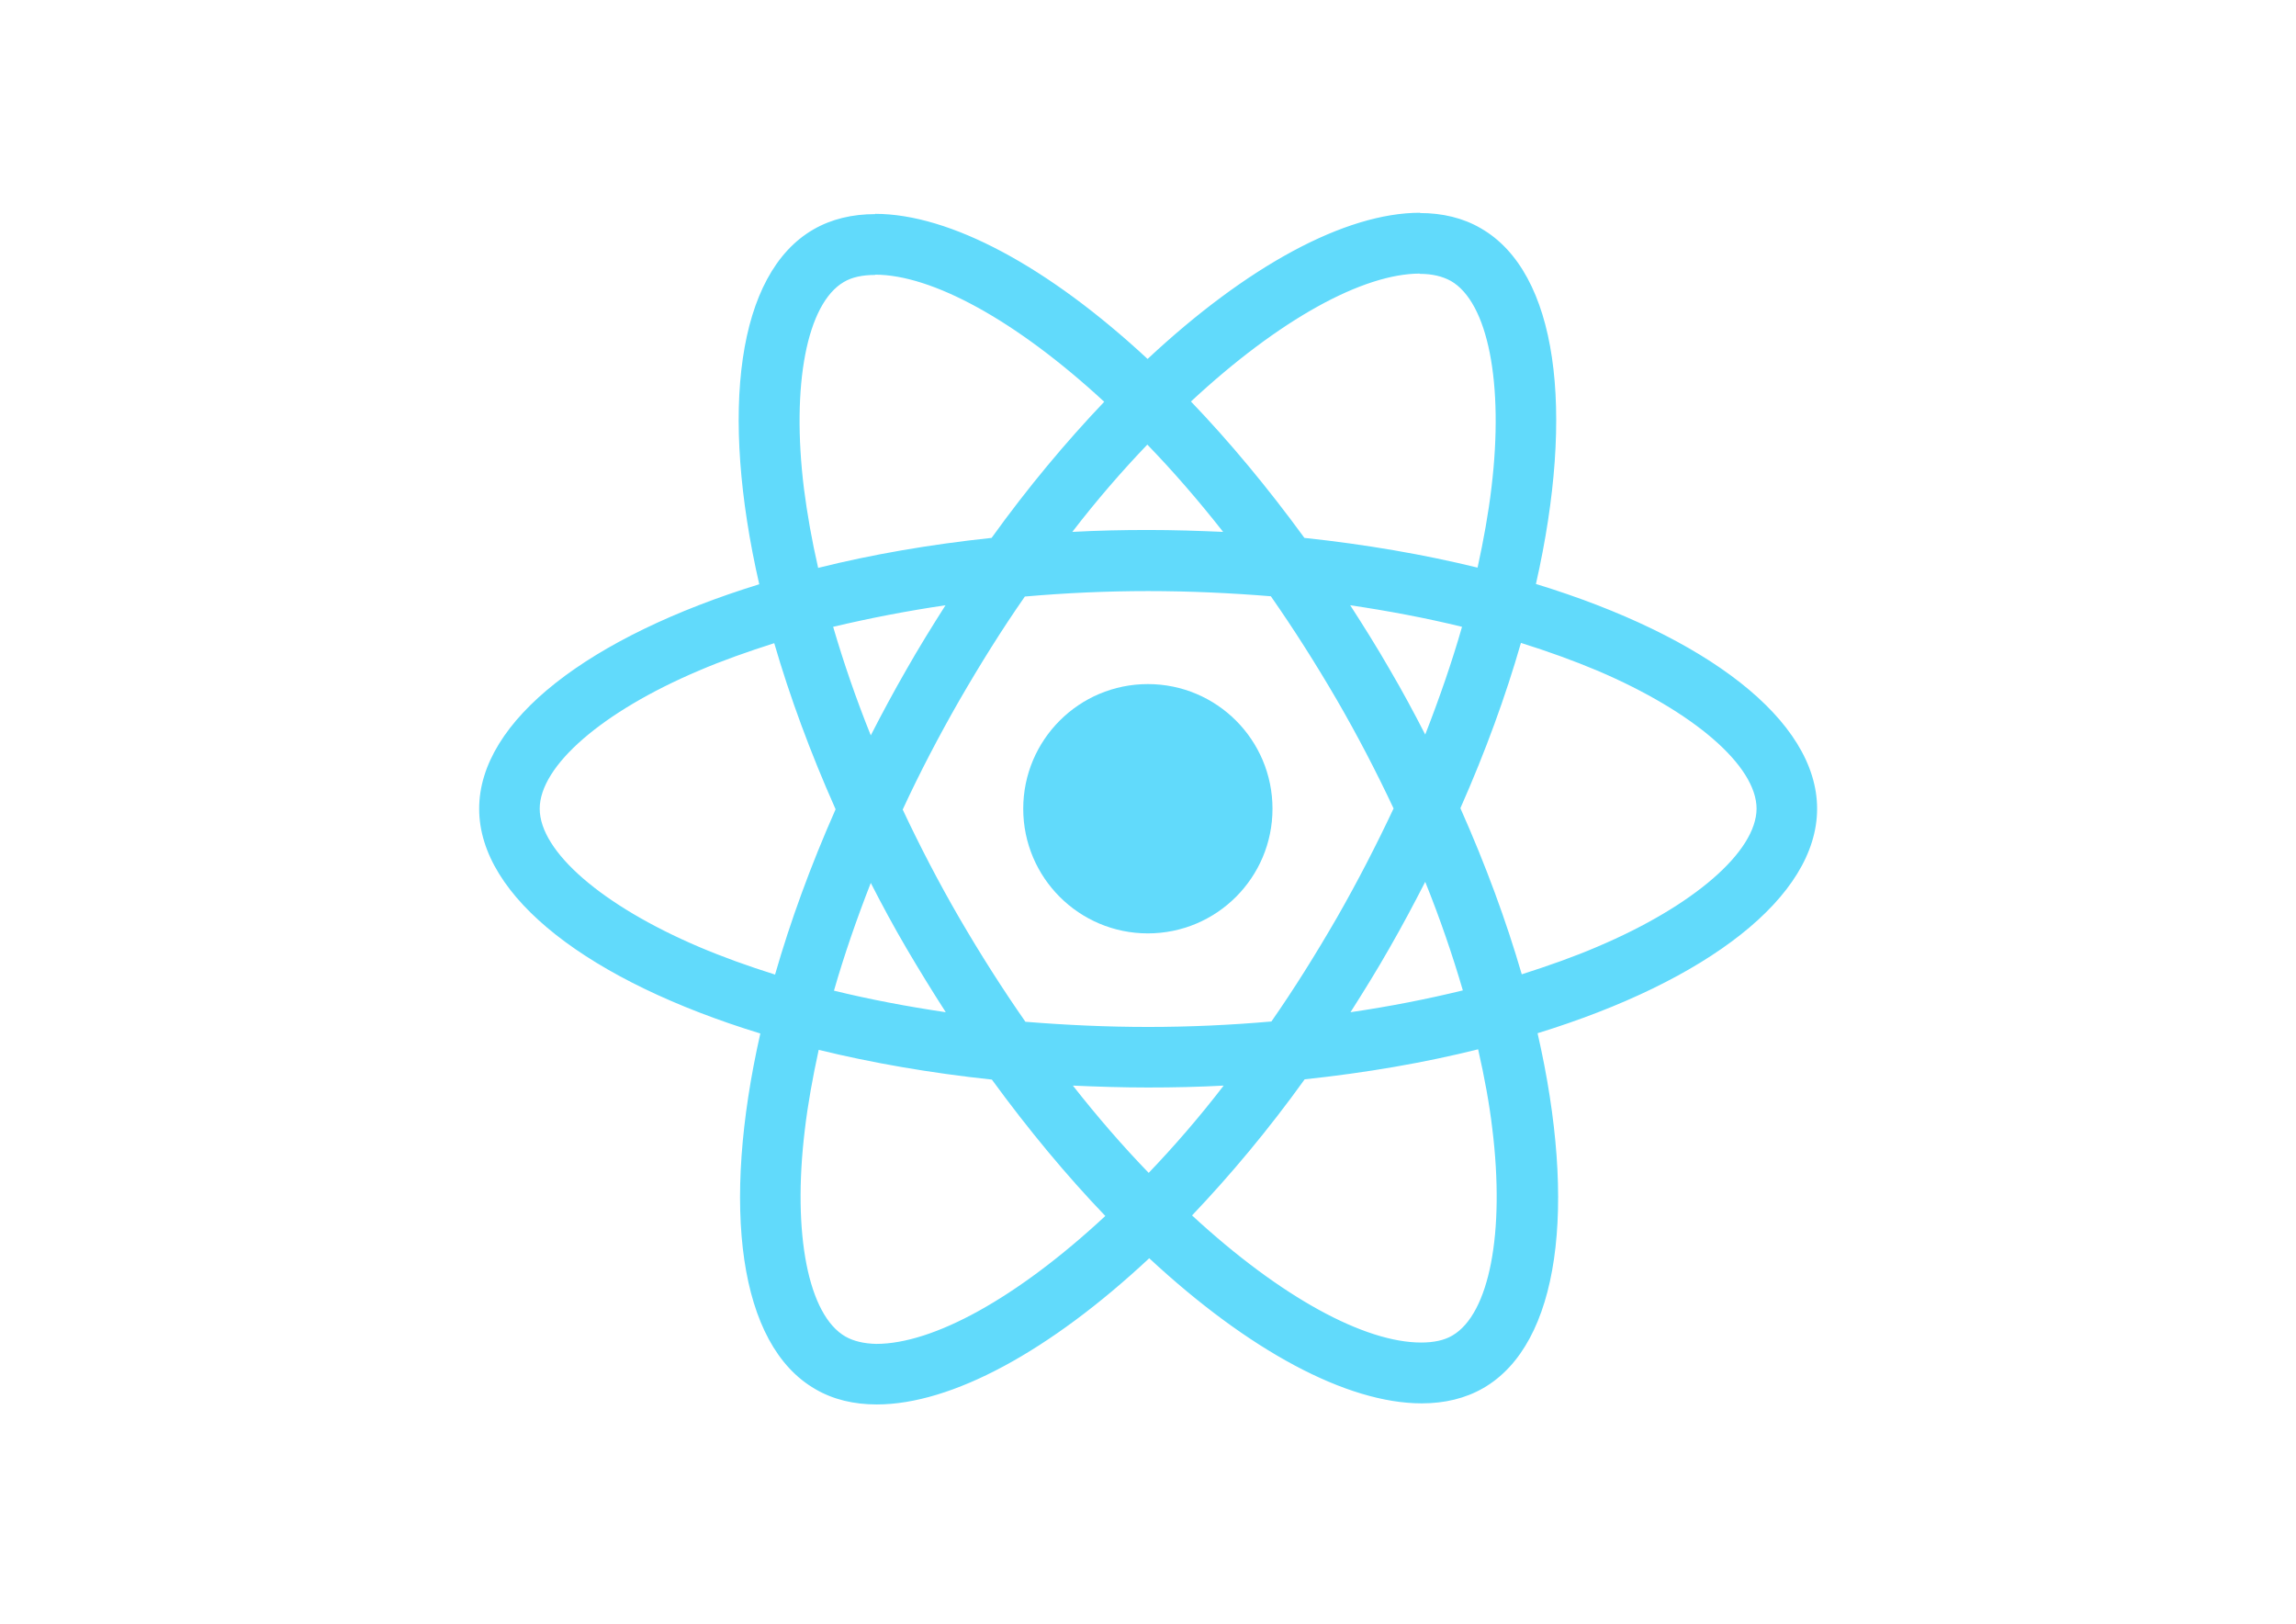
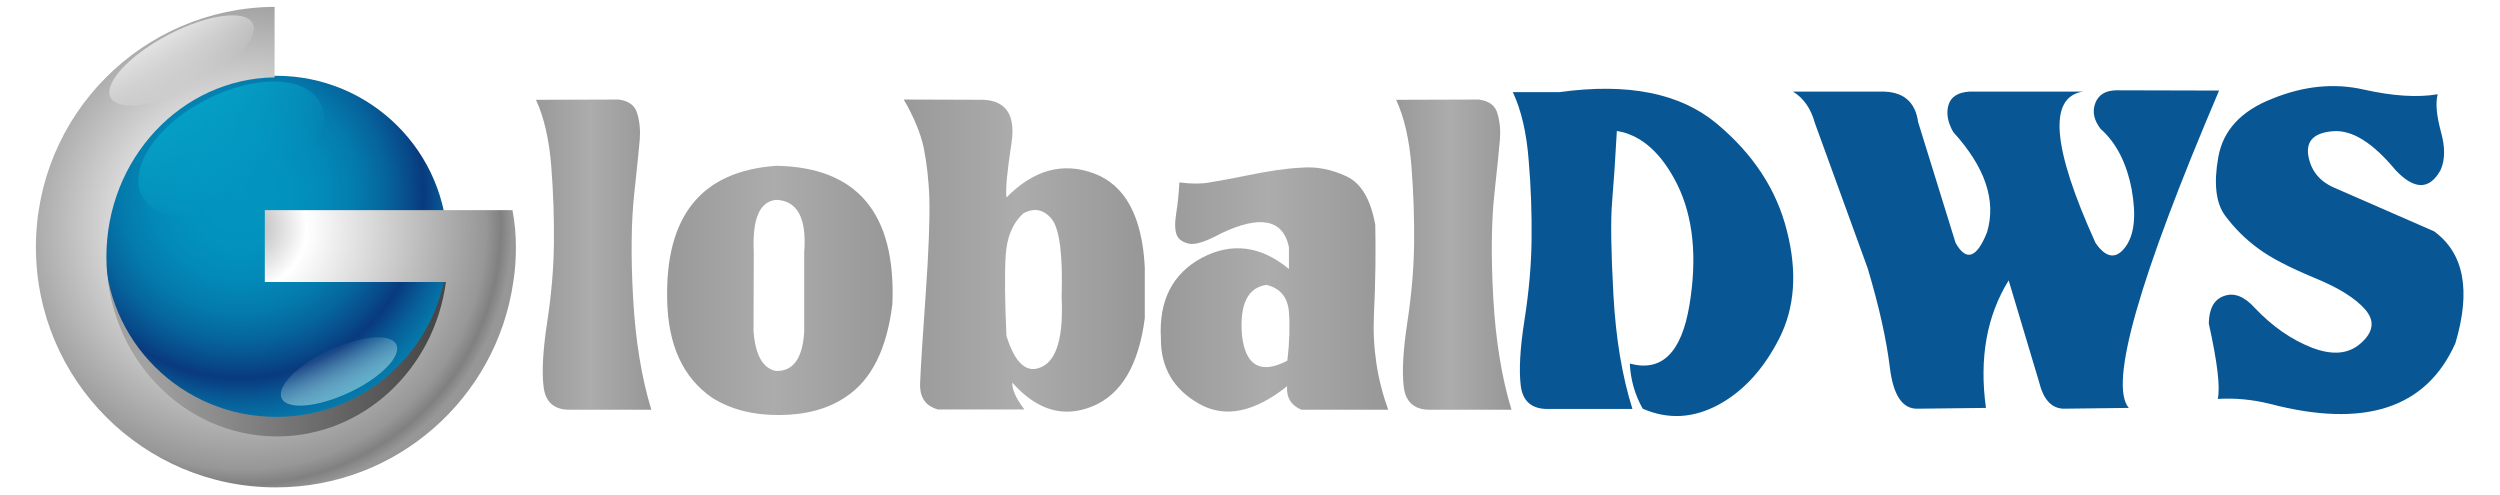
- <svg xmlns="http://www.w3.org/2000/svg" viewBox="0 0 841.9 595.3">
-   <g fill="#61DAFB">
-     <path d="M666.3 296.5c0-32.5-40.7-63.3-103.1-82.4 14.4-63.6 8-114.2-20.2-130.4-6.5-3.8-14.1-5.6-22.4-5.6v22.3c4.6 0 8.3.9 11.4 2.6 13.6 7.8 19.5 37.5 14.9 75.7-1.1 9.4-2.9 19.3-5.1 29.4-19.6-4.8-41-8.5-63.5-10.9-13.5-18.5-27.5-35.3-41.6-50 32.6-30.3 63.2-46.9 84-46.9V78c-27.5 0-63.5 19.6-99.9 53.6-36.4-33.8-72.4-53.2-99.9-53.2v22.3c20.7 0 51.4 16.5 84 46.6-14 14.7-28 31.4-41.3 49.9-22.6 2.4-44 6.1-63.6 11-2.3-10-4-19.7-5.2-29-4.7-38.2 1.1-67.9 14.6-75.8 3-1.8 6.9-2.6 11.5-2.6V78.5c-8.4 0-16 1.8-22.6 5.6-28.1 16.2-34.4 66.7-19.9 130.1-62.2 19.2-102.7 49.9-102.7 82.3 0 32.5 40.7 63.3 103.1 82.4-14.4 63.6-8 114.2 20.2 130.4 6.5 3.8 14.1 5.6 22.5 5.6 27.5 0 63.5-19.6 99.9-53.6 36.4 33.8 72.4 53.2 99.9 53.2 8.4 0 16-1.8 22.6-5.6 28.1-16.2 34.4-66.7 19.9-130.1 62-19.1 102.5-49.9 102.5-82.3zm-130.2-66.7c-3.7 12.9-8.3 26.2-13.5 39.5-4.1-8-8.4-16-13.1-24-4.6-8-9.5-15.8-14.4-23.4 14.2 2.1 27.9 4.7 41 7.9zm-45.8 106.5c-7.8 13.5-15.8 26.3-24.1 38.2-14.9 1.3-30 2-45.2 2-15.1 0-30.2-.7-45-1.9-8.3-11.9-16.4-24.6-24.2-38-7.6-13.1-14.5-26.4-20.8-39.8 6.2-13.4 13.2-26.8 20.7-39.9 7.8-13.5 15.8-26.3 24.1-38.2 14.9-1.3 30-2 45.2-2 15.1 0 30.2.7 45 1.9 8.3 11.9 16.4 24.6 24.2 38 7.6 13.1 14.5 26.4 20.8 39.8-6.3 13.4-13.2 26.8-20.7 39.9zm32.3-13c5.4 13.4 10 26.8 13.8 39.8-13.1 3.2-26.9 5.9-41.2 8 4.9-7.7 9.8-15.6 14.4-23.7 4.6-8 8.9-16.1 13-24.1zM421.2 430c-9.3-9.6-18.6-20.3-27.8-32 9 .4 18.2.7 27.5.7 9.4 0 18.7-.2 27.8-.7-9 11.7-18.3 22.4-27.5 32zm-74.4-58.9c-14.2-2.1-27.9-4.7-41-7.9 3.7-12.9 8.3-26.2 13.5-39.5 4.1 8 8.4 16 13.1 24 4.7 8 9.5 15.8 14.4 23.4zM420.7 163c9.3 9.6 18.6 20.3 27.8 32-9-.4-18.2-.7-27.5-.7-9.4 0-18.7.2-27.8.7 9-11.7 18.3-22.4 27.5-32zm-74 58.9c-4.9 7.7-9.8 15.6-14.4 23.7-4.6 8-8.9 16-13 24-5.4-13.4-10-26.8-13.8-39.8 13.1-3.1 26.9-5.8 41.2-7.9zm-90.5 125.2c-35.4-15.1-58.3-34.9-58.3-50.6 0-15.7 22.9-35.6 58.3-50.6 8.6-3.7 18-7 27.7-10.1 5.7 19.6 13.2 40 22.5 60.9-9.2 20.8-16.6 41.1-22.2 60.6-9.9-3.1-19.3-6.5-28-10.2zM310 490c-13.6-7.8-19.5-37.5-14.9-75.7 1.1-9.4 2.9-19.3 5.1-29.4 19.6 4.8 41 8.5 63.5 10.9 13.5 18.5 27.5 35.3 41.6 50-32.6 30.3-63.2 46.9-84 46.9-4.5-.1-8.3-1-11.3-2.7zm237.2-76.2c4.7 38.2-1.1 67.9-14.6 75.8-3 1.8-6.9 2.6-11.5 2.6-20.7 0-51.4-16.5-84-46.6 14-14.7 28-31.4 41.3-49.9 22.6-2.4 44-6.1 63.6-11 2.3 10.1 4.1 19.8 5.2 29.1zm38.5-66.7c-8.6 3.7-18 7-27.7 10.1-5.7-19.6-13.2-40-22.5-60.9 9.2-20.8 16.6-41.1 22.2-60.6 9.9 3.1 19.3 6.5 28.1 10.2 35.4 15.1 58.3 34.9 58.3 50.6-.1 15.7-23 35.6-58.4 50.6zM320.8 78.4z" />
-     <circle cx="420.9" cy="296.5" r="45.7" />
-     <path d="M520.5 78.1z" />
+ <svg xmlns="http://www.w3.org/2000/svg" version="1.1" id="Layer_1" x="0px" y="0px" viewBox="0 0 946.9 187.3" style="enable-background:new 0 0 946.9 187.3;" xml:space="preserve">
+   <style type="text/css">
+ 	.st0{fill:url(#SVGID_1_);}
+ 	.st1{fill:url(#SVGID_2_);}
+ 	.st2{fill:url(#SVGID_3_);}
+ 	.st3{fill:url(#SVGID_4_);}
+ 	.st4{fill:url(#SVGID_5_);}
+ 	.st5{fill:url(#SVGID_6_);}
+ 	.st6{fill:url(#SVGID_7_);}
+ 	.st7{fill:url(#SVGID_8_);}
+ 	.st8{fill:url(#SVGID_9_);}
+ 	.st9{fill:url(#SVGID_10_);}
+ 	.st10{fill:url(#SVGID_11_);}
+ 	.st11{fill:#085794;}
+ </style>
+   <g>
+     <linearGradient id="SVGID_1_" gradientUnits="userSpaceOnUse" x1="55.8" y1="97.362" x2="164.201" y2="97.362">
+       <stop offset="0" style="stop-color:#A2A2A2" />
+       <stop offset="1" style="stop-color:#474747" />
+     </linearGradient>
+     <ellipse class="st0" cx="105.1" cy="97.4" rx="65" ry="68.3" />
+     <radialGradient id="SVGID_2_" cx="90.695" cy="73.378" r="116.403" gradientUnits="userSpaceOnUse">
+       <stop offset="0" style="stop-color:#0295BF" />
+       <stop offset="0.17" style="stop-color:#0292BD" />
+       <stop offset="0.286" style="stop-color:#0389B7" />
+       <stop offset="0.387" style="stop-color:#047AAC" />
+       <stop offset="0.479" style="stop-color:#06649C" />
+       <stop offset="0.564" style="stop-color:#084888" />
+       <stop offset="0.6" style="stop-color:#093A7E" />
+       <stop offset="0.604" style="stop-color:#093C80" />
+       <stop offset="0.674" style="stop-color:#075D97" />
+       <stop offset="0.74" style="stop-color:#0675A8" />
+       <stop offset="0.802" style="stop-color:#0583B2" />
+       <stop offset="0.855" style="stop-color:#0588B6" />
+     </radialGradient>
+     <ellipse class="st1" cx="104.6" cy="93.3" rx="64.9" ry="64.6" />
+     <radialGradient id="SVGID_3_" cx="92.211" cy="85.871" r="134.385" gradientUnits="userSpaceOnUse">
+       <stop offset="0" style="stop-color:#ACACAC" />
+       <stop offset="0.178" style="stop-color:#FFFFFF" />
+       <stop offset="0.684" style="stop-color:#979797" />
+       <stop offset="0.726" style="stop-color:#808080" />
+       <stop offset="0.758" style="stop-color:#979797" />
+     </radialGradient>
+     <path class="st2" d="M195.4,93.7c0,4.5-0.3,8.9-1,13.2c-6.4,44-44.2,77.7-89.9,77.7c-50.2,0-90.9-40.7-90.9-91   c0-50.1,40.4-90.7,90.4-91v26.7c-35.3,0.5-63.7,30.8-63.7,68c0,37.5,28.9,68,64.6,68c32.6,0,59.6-25.4,64-58.5h-68.6V79.6h93.8   C195,84.2,195.4,88.9,195.4,93.7z" />
+     <linearGradient id="SVGID_4_" gradientUnits="userSpaceOnUse" x1="74.316" y1="35.648" x2="95.322" y2="68.781">
+       <stop offset="0" style="stop-color:#05A2C7" />
+       <stop offset="1" style="stop-color:#05A2C7;stop-opacity:0" />
+     </linearGradient>
+     <path class="st3" d="M97.3,75.2c-18.6,9.7-38.1,9.3-43.5-1c-5.4-10.3,5.3-26.6,24-36.3c18.6-9.7,38.1-9.3,43.5,1   C126.7,49.2,115.9,65.5,97.3,75.2z" />
+     <linearGradient id="SVGID_5_" gradientUnits="userSpaceOnUse" x1="61.236" y1="10.128" x2="73.417" y2="30.756">
+       <stop offset="0" style="stop-color:#EDEDED" />
+       <stop offset="1" style="stop-color:#EDEDED;stop-opacity:3.000000e-02" />
+     </linearGradient>
+     <path class="st4" d="M73.9,32.6c-14.9,7.8-29.2,9.7-32,4.4c-2.8-5.4,7-16,21.8-23.8c14.9-7.8,29.2-9.7,32-4.4   C98.5,14.2,88.7,24.8,73.9,32.6z" />
+     <linearGradient id="SVGID_6_" gradientUnits="userSpaceOnUse" x1="134.791" y1="154.818" x2="124.613" y2="132.512">
+       <stop offset="0" style="stop-color:#41ADCD" />
+       <stop offset="7.084954e-02" style="stop-color:#53B4D0;stop-opacity:0.931" />
+       <stop offset="0.305" style="stop-color:#89C8DA;stop-opacity:0.704" />
+       <stop offset="0.523" style="stop-color:#B4D8E2;stop-opacity:0.492" />
+       <stop offset="0.719" style="stop-color:#D3E3E8;stop-opacity:0.303" />
+       <stop offset="0.884" style="stop-color:#E6EAEC;stop-opacity:0.142" />
+       <stop offset="1" style="stop-color:#EDEDED;stop-opacity:3.000000e-02" />
+     </linearGradient>
+     <path class="st5" d="M124.6,132.7c12-5.6,23.4-6.6,25.5-2.2c2.1,4.4-5.9,12.6-17.9,18.2c-12,5.6-23.4,6.6-25.5,2.2   C104.6,146.4,112.6,138.3,124.6,132.7z" />
+   </g>
+   <g>
+     <linearGradient id="SVGID_7_" gradientUnits="userSpaceOnUse" x1="203.039" y1="96.467" x2="246.713" y2="96.467">
+       <stop offset="0" style="stop-color:#999999" />
+       <stop offset="0.469" style="stop-color:#ACACAC" />
+       <stop offset="1" style="stop-color:#979797" />
+     </linearGradient>
+     <path class="st6" d="M215.4,155.2c-5.6-0.1-8.8-3-9.5-8.6c-0.7-5.6-0.3-13.7,1.3-24.2c1.6-10.5,2.5-20.5,2.6-30   c0.1-9.5-0.2-19.3-1-29.4c-0.8-10.1-2.7-18.5-5.8-25.2l31.3-0.1c3.9,0.5,6.3,2.3,7.1,5.4c0.9,3.1,1.2,6.4,0.9,9.9   c-0.3,3.5-1,10.4-2.1,20.6c-1.1,10.2-1.3,23.4-0.4,39.4c0.9,16,3.2,30.1,6.9,42.2H215.4z" />
+     <linearGradient id="SVGID_8_" gradientUnits="userSpaceOnUse" x1="252.834" y1="110.047" x2="338.166" y2="110.047">
+       <stop offset="0" style="stop-color:#999999" />
+       <stop offset="0.469" style="stop-color:#ACACAC" />
+       <stop offset="1" style="stop-color:#979797" />
+     </linearGradient>
+     <path class="st7" d="M294,62.8c30.7,0.5,45.4,18,44,52.4c-2.1,17-7.9,28.7-17.6,35.1c-6.6,4.5-14.9,6.8-25,6.9   c-10,0.1-18.6-2.1-25.6-6.5c-11.1-7.6-16.8-20-17.1-37.2C252,81.7,265.7,64.8,294,62.8z M294,75.7c-6.3,0.6-9.1,7.2-8.5,19.8   l-0.1,29.9c0.7,9.1,3.5,14.1,8.5,15.1c6.5,0.2,10.1-4.7,10.7-14.9V95.5C305.6,82.6,302,76,294,75.7z" />
+     <linearGradient id="SVGID_9_" gradientUnits="userSpaceOnUse" x1="342.186" y1="96.896" x2="433.462" y2="96.896">
+       <stop offset="0" style="stop-color:#999999" />
+       <stop offset="0.469" style="stop-color:#ACACAC" />
+       <stop offset="1" style="stop-color:#979797" />
+     </linearGradient>
+     <path class="st8" d="M355.7,155.2c-5-1.2-7.4-4.5-7.2-10c0.2-5.5,0.9-16.6,2.1-33.6c1.2-16.9,1.6-29,1.4-36.2   c-0.2-7.2-1-13.6-2.1-19.3c-1.2-5.6-3.7-11.7-7.6-18.4l30.4,0.1c8.6,0.5,12,6.1,10.4,16.5c-1.6,10.5-2.3,17.3-1.9,20.5   c10.3-10.5,21.4-13.5,33.2-9.1c11.8,4.4,18.2,16.3,19.2,35.5v19.3c-2.3,17.8-8.9,28.9-19.8,33.4c-11,4.5-21.1,1.5-30.4-9   c-0.1,2.7,1.5,6.1,4.6,10.2H355.7z M380.9,97c-0.4,7-0.3,17.1,0.3,30.2c3.3,10.6,7.8,14.5,13.5,11.7c5.7-2.8,8.1-11.6,7.4-26.4   c0.5-16.1-0.8-25.9-3.8-29.6c-3-3.6-6.6-4.3-10.7-2.1C383.5,84.6,381.3,89.9,380.9,97z" />
+     <linearGradient id="SVGID_10_" gradientUnits="userSpaceOnUse" x1="439.717" y1="109.608" x2="525.81" y2="109.608">
+       <stop offset="0" style="stop-color:#999999" />
+       <stop offset="0.469" style="stop-color:#ACACAC" />
+       <stop offset="1" style="stop-color:#979797" />
+     </linearGradient>
+     <path class="st9" d="M510,66.8c5.6,2.6,9.2,8.8,10.9,18.4c0.2,9.9,0.1,21.2-0.5,33.8c-0.6,12.6,1.2,24.6,5.4,36.2h-32.9   c-3.9-1.7-5.7-4.6-5.4-8.9c-12.5,9.9-23.6,12.2-33.4,6.6c-9.7-5.5-14.5-13.8-14.4-24.8c-0.8-14.3,4.4-24.5,15.6-30.5   c11.3-5.9,22.3-4.5,32.9,4.3v-8.3c-2.2-10.5-10.8-12.3-25.7-5.2c-5.7,3.1-9.7,4.4-12.1,3.9c-2.4-0.5-4-1.6-4.7-3.3   c-0.7-1.7-0.8-4.4-0.2-8.2c0.6-3.7,1-7.7,1.2-11.7c4,0.5,7.6,0.6,10.8,0.1c3.1-0.5,8.3-1.4,15.6-2.9c7.3-1.5,13.9-2.5,19.8-2.8   C498.7,63,504.5,64.2,510,66.8z M479.7,107.9c-7.1,1-10.2,7.3-9.3,19c1.3,11.7,7.1,15,17.2,9.7c0.8-6.8,1-12.9,0.6-18.3   C487.8,112.7,485,109.2,479.7,107.9z" />
+     <linearGradient id="SVGID_11_" gradientUnits="userSpaceOnUse" x1="528.847" y1="96.467" x2="572.52" y2="96.467">
+       <stop offset="0" style="stop-color:#999999" />
+       <stop offset="0.469" style="stop-color:#ACACAC" />
+       <stop offset="1" style="stop-color:#979797" />
+     </linearGradient>
+     <path class="st10" d="M541.2,155.2c-5.6-0.1-8.8-3-9.5-8.6c-0.7-5.6-0.3-13.7,1.3-24.2c1.6-10.5,2.5-20.5,2.6-30   c0.1-9.5-0.2-19.3-1-29.4c-0.8-10.1-2.7-18.5-5.8-25.2l31.3-0.1c3.9,0.5,6.3,2.3,7.1,5.4c0.9,3.1,1.2,6.4,0.9,9.9   c-0.3,3.5-1,10.4-2.1,20.6c-1.1,10.2-1.3,23.4-0.4,39.4c0.9,16,3.2,30.1,6.9,42.2H541.2z" />
+   </g>
+   <g>
+     <path class="st11" d="M585.8,154.9c-5.8-0.1-9.1-3.1-9.8-8.8c-0.7-5.8-0.3-14,1.4-24.8c1.7-10.8,2.6-21,2.7-30.6   c0.1-9.7-0.2-19.7-1.1-30c-0.8-10.4-2.8-19-6-25.8h17.6c26-3.6,45.8,0.4,59.6,11.9c13.8,11.5,22.7,25,26.6,40.6   c4,15.6,3,29.2-2.9,40.8c-5.9,11.6-13.6,20-23,25.1c-9.5,5.1-19,5.7-28.7,1.5c-3-5.3-4.6-11-4.9-17.1c12.1,3.3,19.6-4.1,22.6-22.2   c3-18.1,1.4-33.2-4.5-45.4c-6-12.1-13.7-19-23-20.5c-0.6,10.8-1.2,19.8-1.8,26.9c-0.6,7.1-0.4,18.8,0.5,35.2   c0.9,16.4,3.3,30.8,7.2,43.2H585.8z" />
+     <path class="st11" d="M679.1,34.7h33.2c8.3-0.2,13.1,3.6,14.2,11.5L740.7,92c4,7.1,8,5.8,11.9-4c3.6-12.1-0.7-24.7-12.8-38   c-2.1-3.7-2.7-7.1-1.8-10.2c0.9-3.1,3.5-4.8,7.9-5.1h43c-13.2,2.1-11.6,21.2,4.8,57.3c3.9,5.7,7.7,6.3,11.2,1.7   c3.5-4.6,4.3-11.9,2.5-21.9c-1.9-10-5.8-17.7-11.8-23c-2.5-3.3-3.2-6.5-2-9.7c1.2-3.2,3.8-4.8,7.9-4.9l39,0.1   c-30.4,71.3-41.8,111.3-34.2,120.2l-24.8,0.3c-4.6-0.2-7.6-3.6-9.2-10.2l-11.5-38.4c-8.3,13.4-11.2,29.5-8.6,48.3l-25.8,0.3   c-5.8,0.2-9.3-5-10.6-15.6c-1.3-10.7-4.1-23.2-8.4-37.6l-20-55C685.9,41.1,683.1,37.1,679.1,34.7z" />
+     <path class="st11" d="M895.2,33.9c11.1,2.5,20.5,3.1,28.1,1.8c-0.9,3.4-0.4,8.1,1.2,14.1c1.7,6,1.6,10.8-0.1,14.6   c-4.2,7.6-9.9,7.6-17.1,0c-8.6-10.4-16.5-15.3-23.7-14.7c-7.2,0.6-10.2,3.7-9.3,9.3c1,5.6,4.2,9.6,9.6,12c5.4,2.4,18.1,7.9,38,16.6   c11.3,8.2,14.1,22.3,8.1,42.4c-11,24.7-34.4,32.3-70.1,23c-6.8-1.7-13.4-2.3-19.9-1.9c1-4.6-0.2-14.1-3.4-28.6   c0.1-5.6,2-9.1,5.8-10.4c3.8-1.4,7.7,0.2,11.6,4.5c6.7,7.1,14,12.1,21.7,15.1c7.8,3,14,2.4,18.6-1.8c4.7-4.2,5.2-8.4,1.6-12.6   c-3.6-4.2-10-8.3-19.4-12.1c-9.3-3.9-16.4-7.5-21.2-11.1c-4.8-3.5-9-7.7-12.5-12.4c-3.5-4.7-4.4-12.2-2.6-22.2   c1.8-10.1,8.6-17.5,20.4-22.1C872.6,32.5,884.1,31.4,895.2,33.9z" />
  </g>
</svg>
